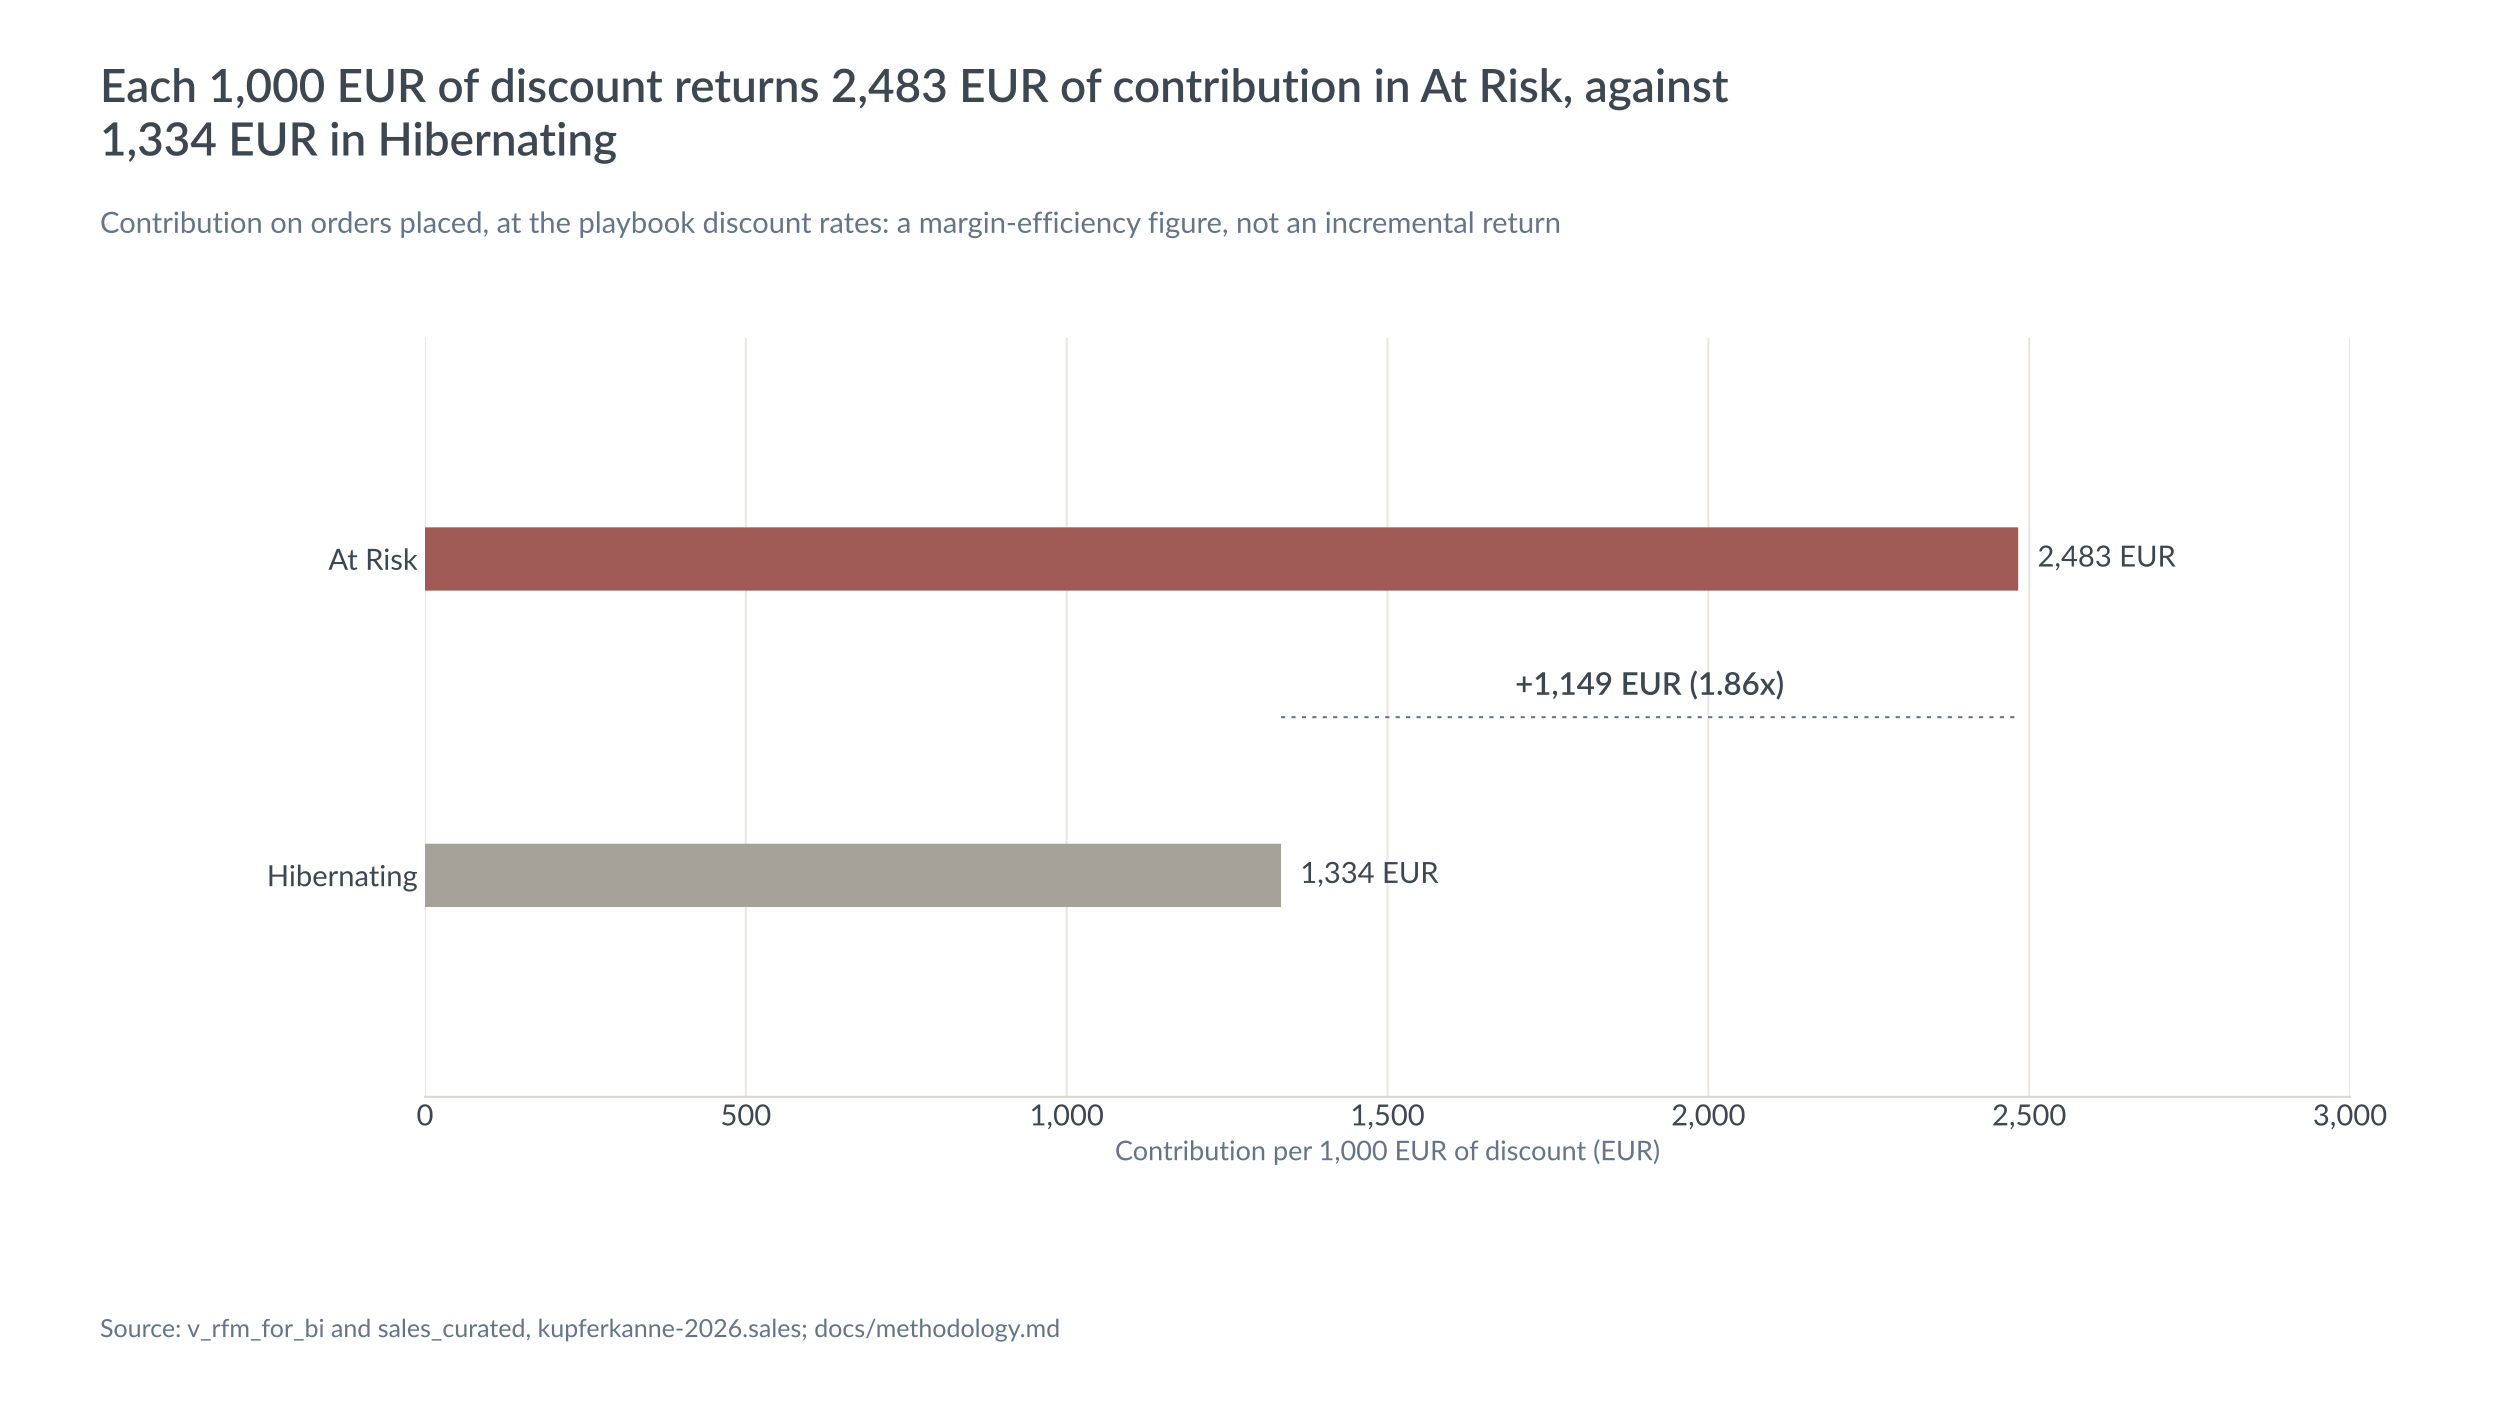
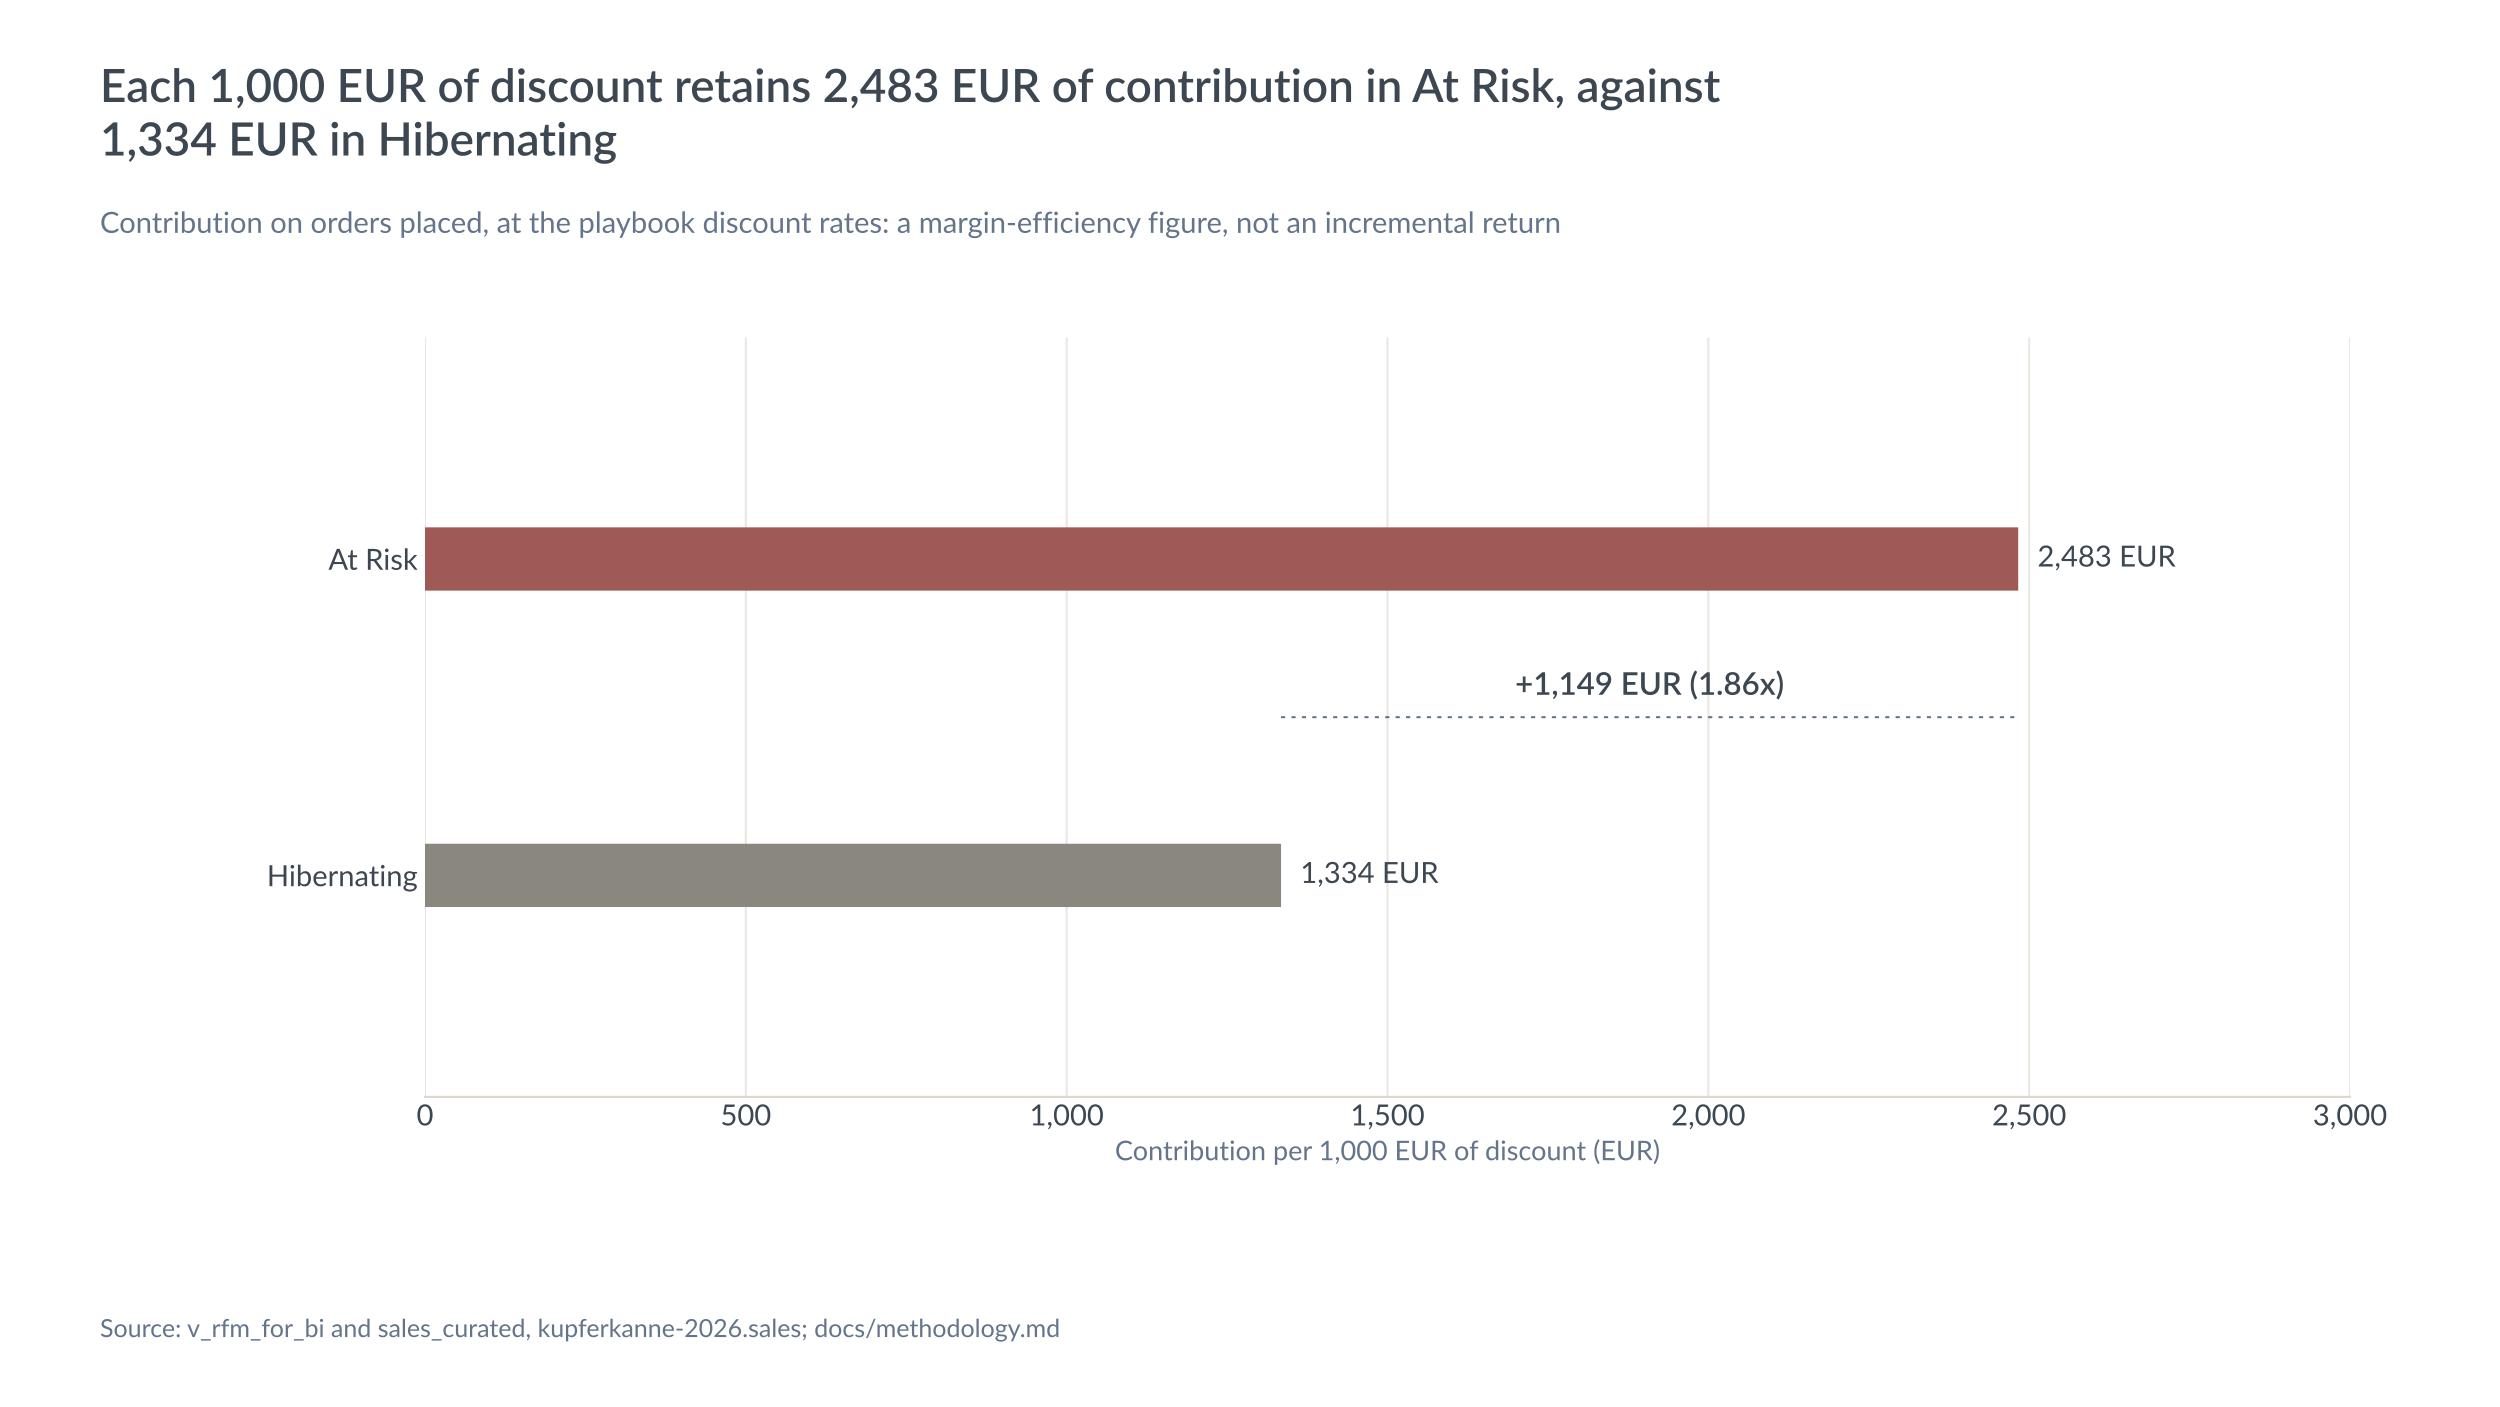
<svg xmlns="http://www.w3.org/2000/svg" width="1200pt" height="675pt" viewBox="0 0 1200 675" version="1.1">
  <defs>
    <style type="text/css">*{stroke-linejoin: round; stroke-linecap: butt}</style>
  </defs>
  <g id="figure_1">
    <g id="patch_1">
      <path d="M 0 675  L 1200 675  L 1200 0  L 0 0  L 0 675  z " style="fill: none" />
    </g>
    <g id="axes_1">
      <g id="patch_2">
        <path d="M 204 526.5  L 1128 526.5  L 1128 162  L 204 162  L 204 526.5  z " style="fill: none" />
      </g>
      <g id="matplotlib.axis_1">
        <g id="xtick_1">
          <g id="line2d_1">
            <path d="M 204 526.5  L 204 162  " clip-path="url(#p92ebc75716)" style="fill: none; stroke: #ddd6cc; stroke-opacity: 0.6; stroke-linecap: square" />
          </g>
          <g id="line2d_2" />
          <g id="text_1">
            <text style="font-size: 14px; font-family: 'Segoe UI', 'Lato', sans-serif; text-anchor: middle; fill: #3d4752" x="204" y="540.192" transform="rotate(-0 204 540.1924)">0</text>
          </g>
        </g>
        <g id="xtick_2">
          <g id="line2d_3">
            <path d="M 358 526.5  L 358 162  " clip-path="url(#p92ebc75716)" style="fill: none; stroke: #ddd6cc; stroke-opacity: 0.6; stroke-linecap: square" />
          </g>
          <g id="line2d_4" />
          <g id="text_2">
            <text style="font-size: 14px; font-family: 'Segoe UI', 'Lato', sans-serif; text-anchor: middle; fill: #3d4752" x="358" y="540.192" transform="rotate(-0 358 540.1924)">500</text>
          </g>
        </g>
        <g id="xtick_3">
          <g id="line2d_5">
            <path d="M 512 526.5  L 512 162  " clip-path="url(#p92ebc75716)" style="fill: none; stroke: #ddd6cc; stroke-opacity: 0.6; stroke-linecap: square" />
          </g>
          <g id="line2d_6" />
          <g id="text_3">
            <text style="font-size: 14px; font-family: 'Segoe UI', 'Lato', sans-serif; text-anchor: middle; fill: #3d4752" x="512" y="540.192" transform="rotate(-0 512 540.1924)">1,000</text>
          </g>
        </g>
        <g id="xtick_4">
          <g id="line2d_7">
            <path d="M 666 526.5  L 666 162  " clip-path="url(#p92ebc75716)" style="fill: none; stroke: #ddd6cc; stroke-opacity: 0.6; stroke-linecap: square" />
          </g>
          <g id="line2d_8" />
          <g id="text_4">
            <text style="font-size: 14px; font-family: 'Segoe UI', 'Lato', sans-serif; text-anchor: middle; fill: #3d4752" x="666" y="540.192" transform="rotate(-0 666 540.1924)">1,500</text>
          </g>
        </g>
        <g id="xtick_5">
          <g id="line2d_9">
            <path d="M 820 526.5  L 820 162  " clip-path="url(#p92ebc75716)" style="fill: none; stroke: #ddd6cc; stroke-opacity: 0.6; stroke-linecap: square" />
          </g>
          <g id="line2d_10" />
          <g id="text_5">
            <text style="font-size: 14px; font-family: 'Segoe UI', 'Lato', sans-serif; text-anchor: middle; fill: #3d4752" x="820" y="540.192" transform="rotate(-0 820 540.1924)">2,000</text>
          </g>
        </g>
        <g id="xtick_6">
          <g id="line2d_11">
            <path d="M 974 526.5  L 974 162  " clip-path="url(#p92ebc75716)" style="fill: none; stroke: #ddd6cc; stroke-opacity: 0.6; stroke-linecap: square" />
          </g>
          <g id="line2d_12" />
          <g id="text_6">
            <text style="font-size: 14px; font-family: 'Segoe UI', 'Lato', sans-serif; text-anchor: middle; fill: #3d4752" x="974" y="540.192" transform="rotate(-0 974 540.1924)">2,500</text>
          </g>
        </g>
        <g id="xtick_7">
          <g id="line2d_13">
            <path d="M 1128 526.5  L 1128 162  " clip-path="url(#p92ebc75716)" style="fill: none; stroke: #ddd6cc; stroke-opacity: 0.6; stroke-linecap: square" />
          </g>
          <g id="line2d_14" />
          <g id="text_7">
            <text style="font-size: 14px; font-family: 'Segoe UI', 'Lato', sans-serif; text-anchor: middle; fill: #3d4752" x="1128" y="540.192" transform="rotate(-0 1128 540.1924)">3,000</text>
          </g>
        </g>
        <g id="text_8">
          <text style="font-size: 13px; font-family: 'Segoe UI', 'Lato', sans-serif; text-anchor: middle; fill: #64748b" x="666" y="556.901" transform="rotate(-0 666 556.9009)">Contribution per 1,000 EUR of discount (EUR)</text>
        </g>
      </g>
      <g id="matplotlib.axis_2">
        <g id="ytick_1">
          <g id="line2d_15" />
          <g id="text_9">
            <text style="font-size: 14px; font-family: 'Segoe UI', 'Lato', sans-serif; text-anchor: end; fill: #3d4752" x="200.5" y="273.495" transform="rotate(-0 200.5 273.4947)">At Risk</text>
          </g>
        </g>
        <g id="ytick_2">
          <g id="line2d_16" />
          <g id="text_10">
            <text style="font-size: 14px; font-family: 'Segoe UI', 'Lato', sans-serif; text-anchor: end; fill: #3d4752" x="200.5" y="425.37" transform="rotate(-0 200.5 425.3697)">Hibernating</text>
          </g>
        </g>
      </g>
      <g id="line2d_17">
        <path d="M 614.901 344.25  L 968.744 344.25  " clip-path="url(#p92ebc75716)" style="fill: none; stroke-dasharray: 2,3; stroke-dashoffset: 0; stroke: #64748b" />
      </g>
      <g id="patch_3">
        <path d="M 204 526.5  L 1128 526.5  " style="fill: none; stroke: #ddd6cc; stroke-linejoin: miter; stroke-linecap: square" />
      </g>
      <g id="patch_4">
        <path d="M 204 283.5  L 968.744 283.5  L 968.744 253.125  L 204 253.125  z " clip-path="url(#p92ebc75716)" style="fill: #a05a55" />
      </g>
      <g id="text_11">
        <text style="font-size: 14px; font-family: 'Segoe UI', 'Lato', sans-serif; text-anchor: start; fill: #3d4752" x="977.984" y="271.936" transform="rotate(-0 977.9838 271.9355)">2,483 EUR</text>
      </g>
      <g id="patch_5">
-         <path d="M 204 435.375  L 614.901 435.375  L 614.901 405  L 204 405  z " clip-path="url(#p92ebc75716)" style="fill: #a5a29a" />
+         <path d="M 204 435.375  L 614.901 435.375  L 614.901 405  L 204 405  z " clip-path="url(#p92ebc75716)" style="fill: #8a877f" />
      </g>
      <g id="text_12">
        <text style="font-size: 14px; font-family: 'Segoe UI', 'Lato', sans-serif; text-anchor: start; fill: #3d4752" x="624.141" y="423.811" transform="rotate(-0 624.1405 423.8105)">1,334 EUR</text>
      </g>
      <g id="text_13">
        <text style="font-weight: 600; font-size: 15px; font-family: 'Segoe UI', 'Lato', sans-serif; text-anchor: middle; fill: #3d4752" x="791.822" y="333.5" transform="rotate(-0 791.8222 333.4995)">+1,149 EUR (1.86x)</text>
      </g>
    </g>
    <g id="text_14">
-       <text style="font-weight: 600; font-size: 22px; font-family: 'Segoe UI', 'Lato', sans-serif; fill: #3d4752" transform="translate(48 48.95608)">Each 1,000 EUR of discount returns 2,483 EUR of contribution in At Risk, against</text>
+       <text style="font-weight: 600; font-size: 22px; font-family: 'Segoe UI', 'Lato', sans-serif; fill: #3d4752" transform="translate(48 48.95608)">Each 1,000 EUR of discount retains 2,483 EUR of contribution in At Risk, against</text>
      <text style="font-weight: 600; font-size: 22px; font-family: 'Segoe UI', 'Lato', sans-serif; fill: #3d4752" transform="translate(48 74.64216)">1,334 EUR in Hibernating</text>
    </g>
    <g id="text_15">
      <text style="font-size: 14px; font-family: 'Segoe UI', 'Lato', sans-serif; text-anchor: start; fill: #64748b" x="48" y="111.763" transform="rotate(-0 48 111.7631)">Contribution on orders placed, at the playbook discount rates: a margin-efficiency figure, not an incremental return</text>
    </g>
    <g id="text_16">
      <text style="font-size: 12px; font-family: 'Segoe UI', 'Lato', sans-serif; text-anchor: start; fill: #64748b" x="48" y="641.801" transform="rotate(-0 48 641.8012)">Source: v_rfm_for_bi and sales_curated, kupferkanne-2026.sales; docs/methodology.md</text>
    </g>
  </g>
  <defs>
    <clipPath id="p92ebc75716">
      <rect x="204" y="162" width="924" height="364.5" />
    </clipPath>
  </defs>
</svg>
